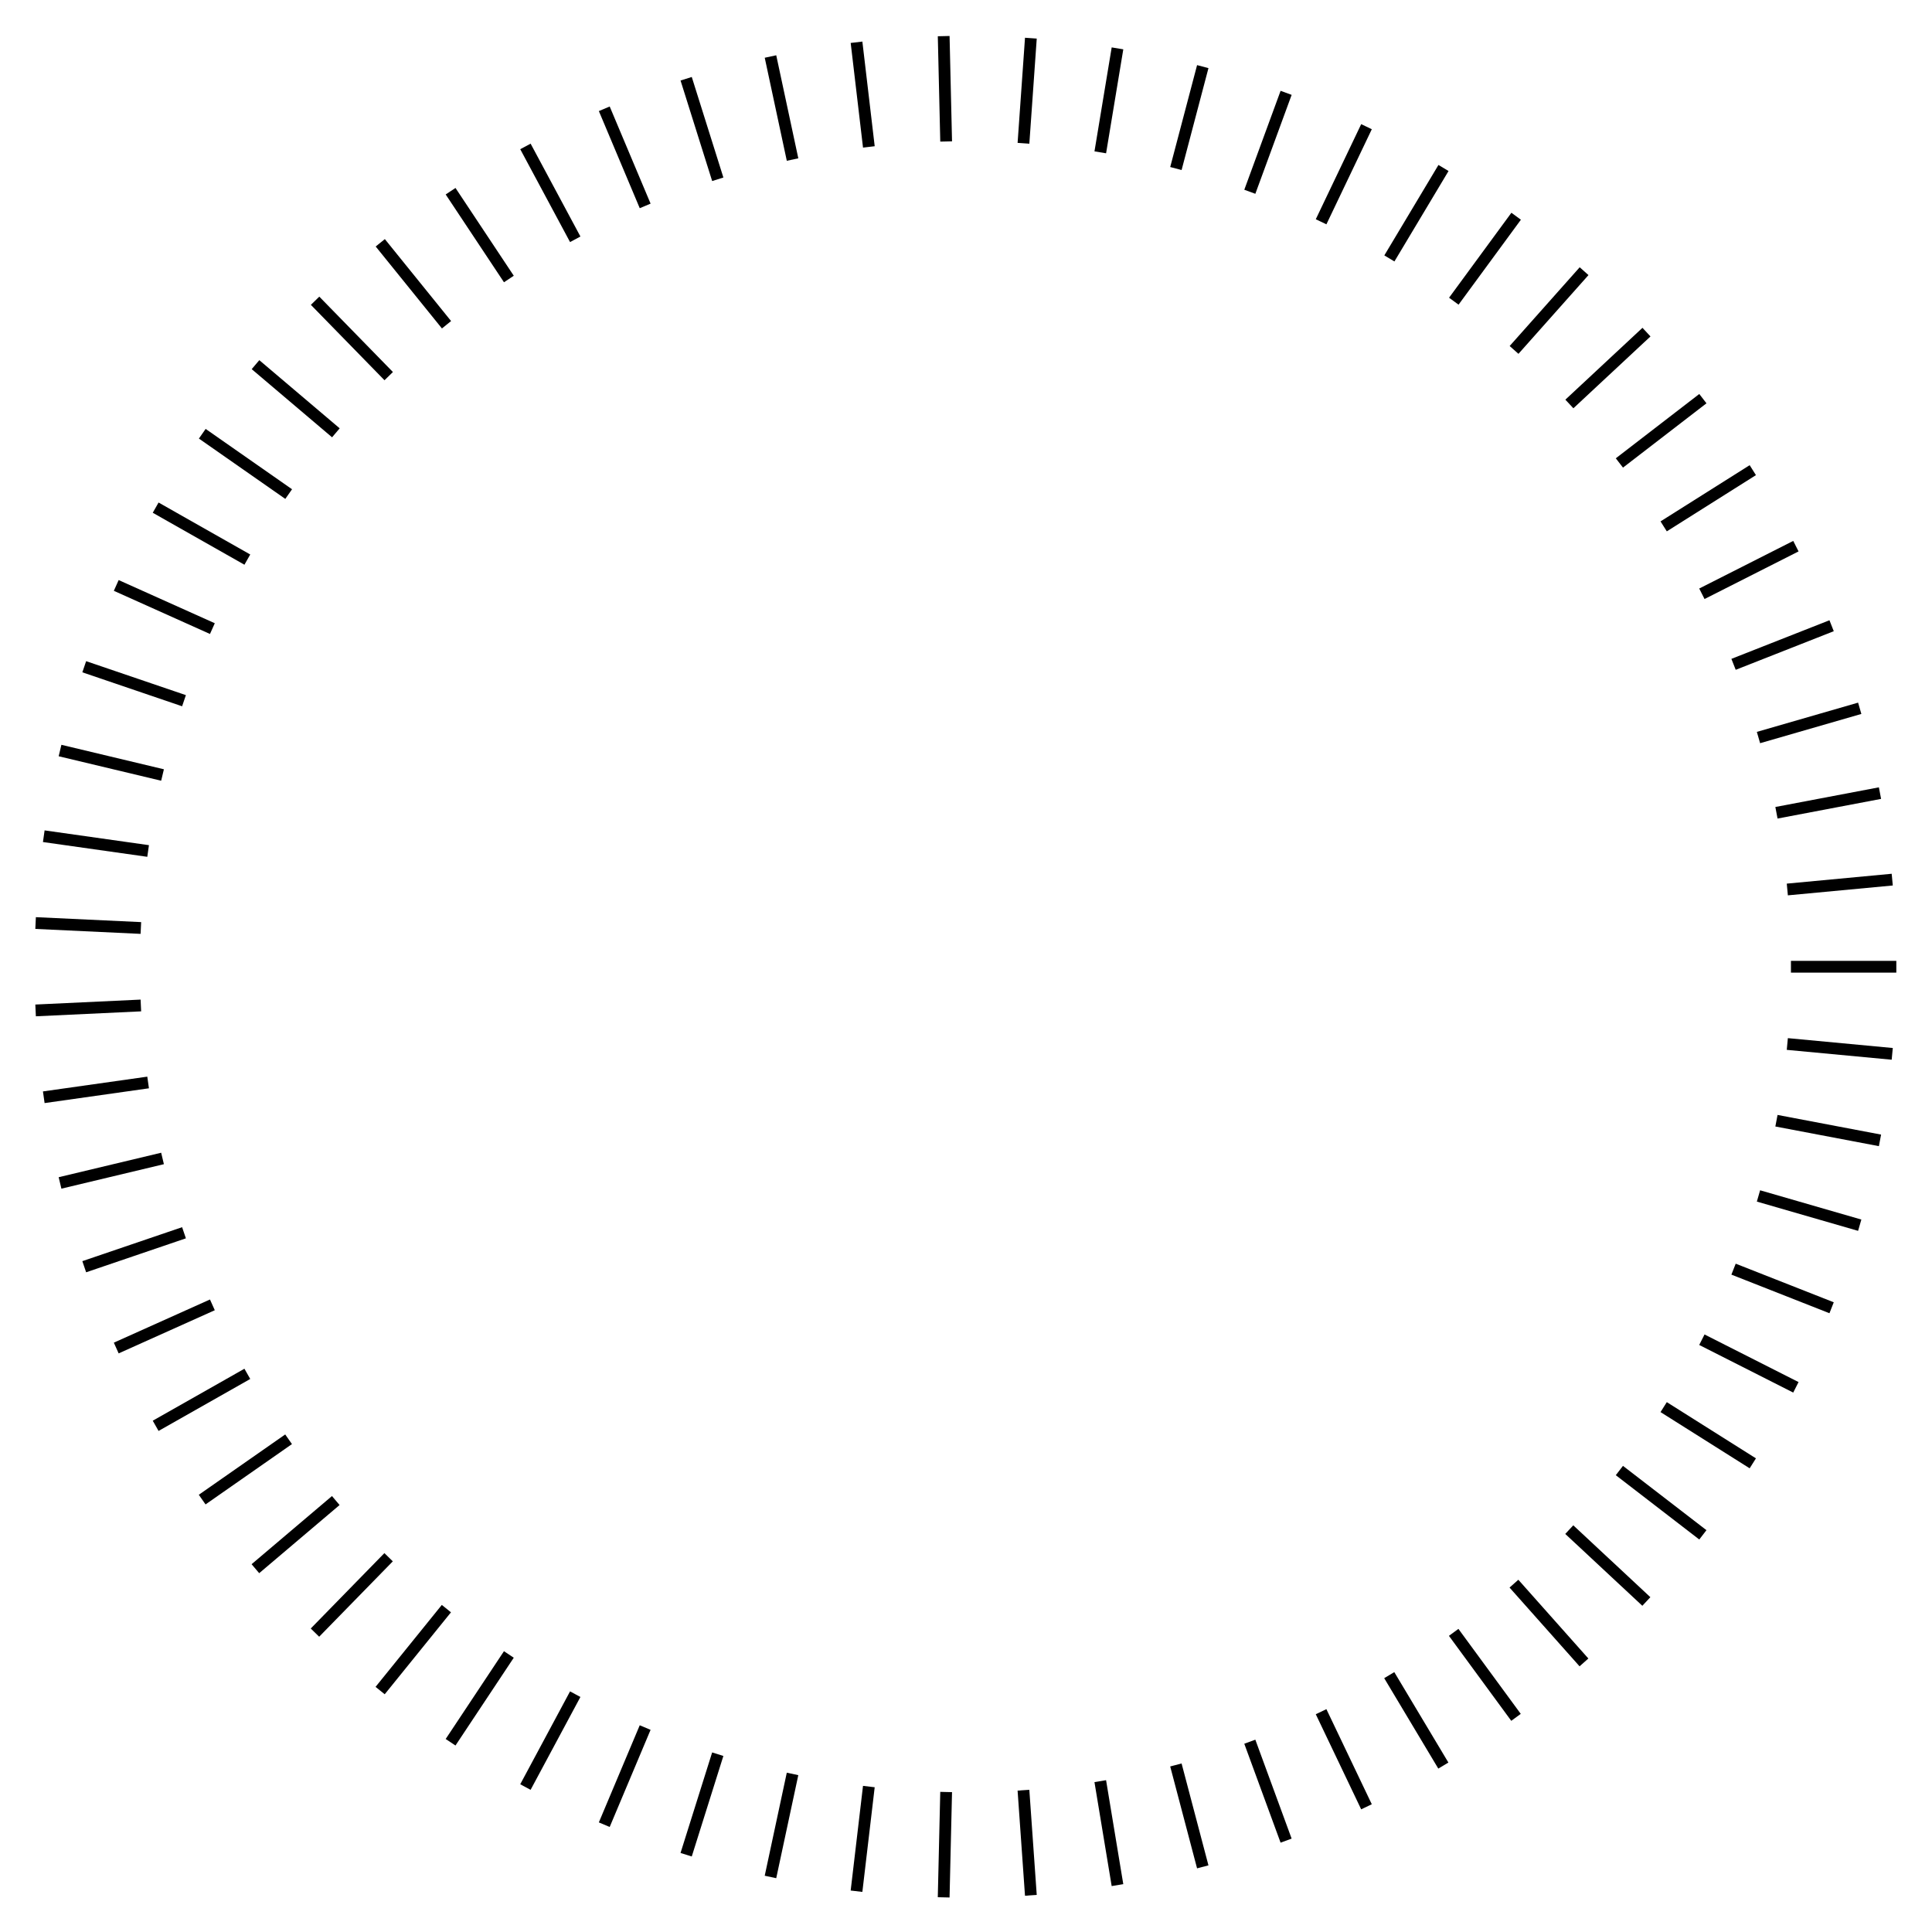
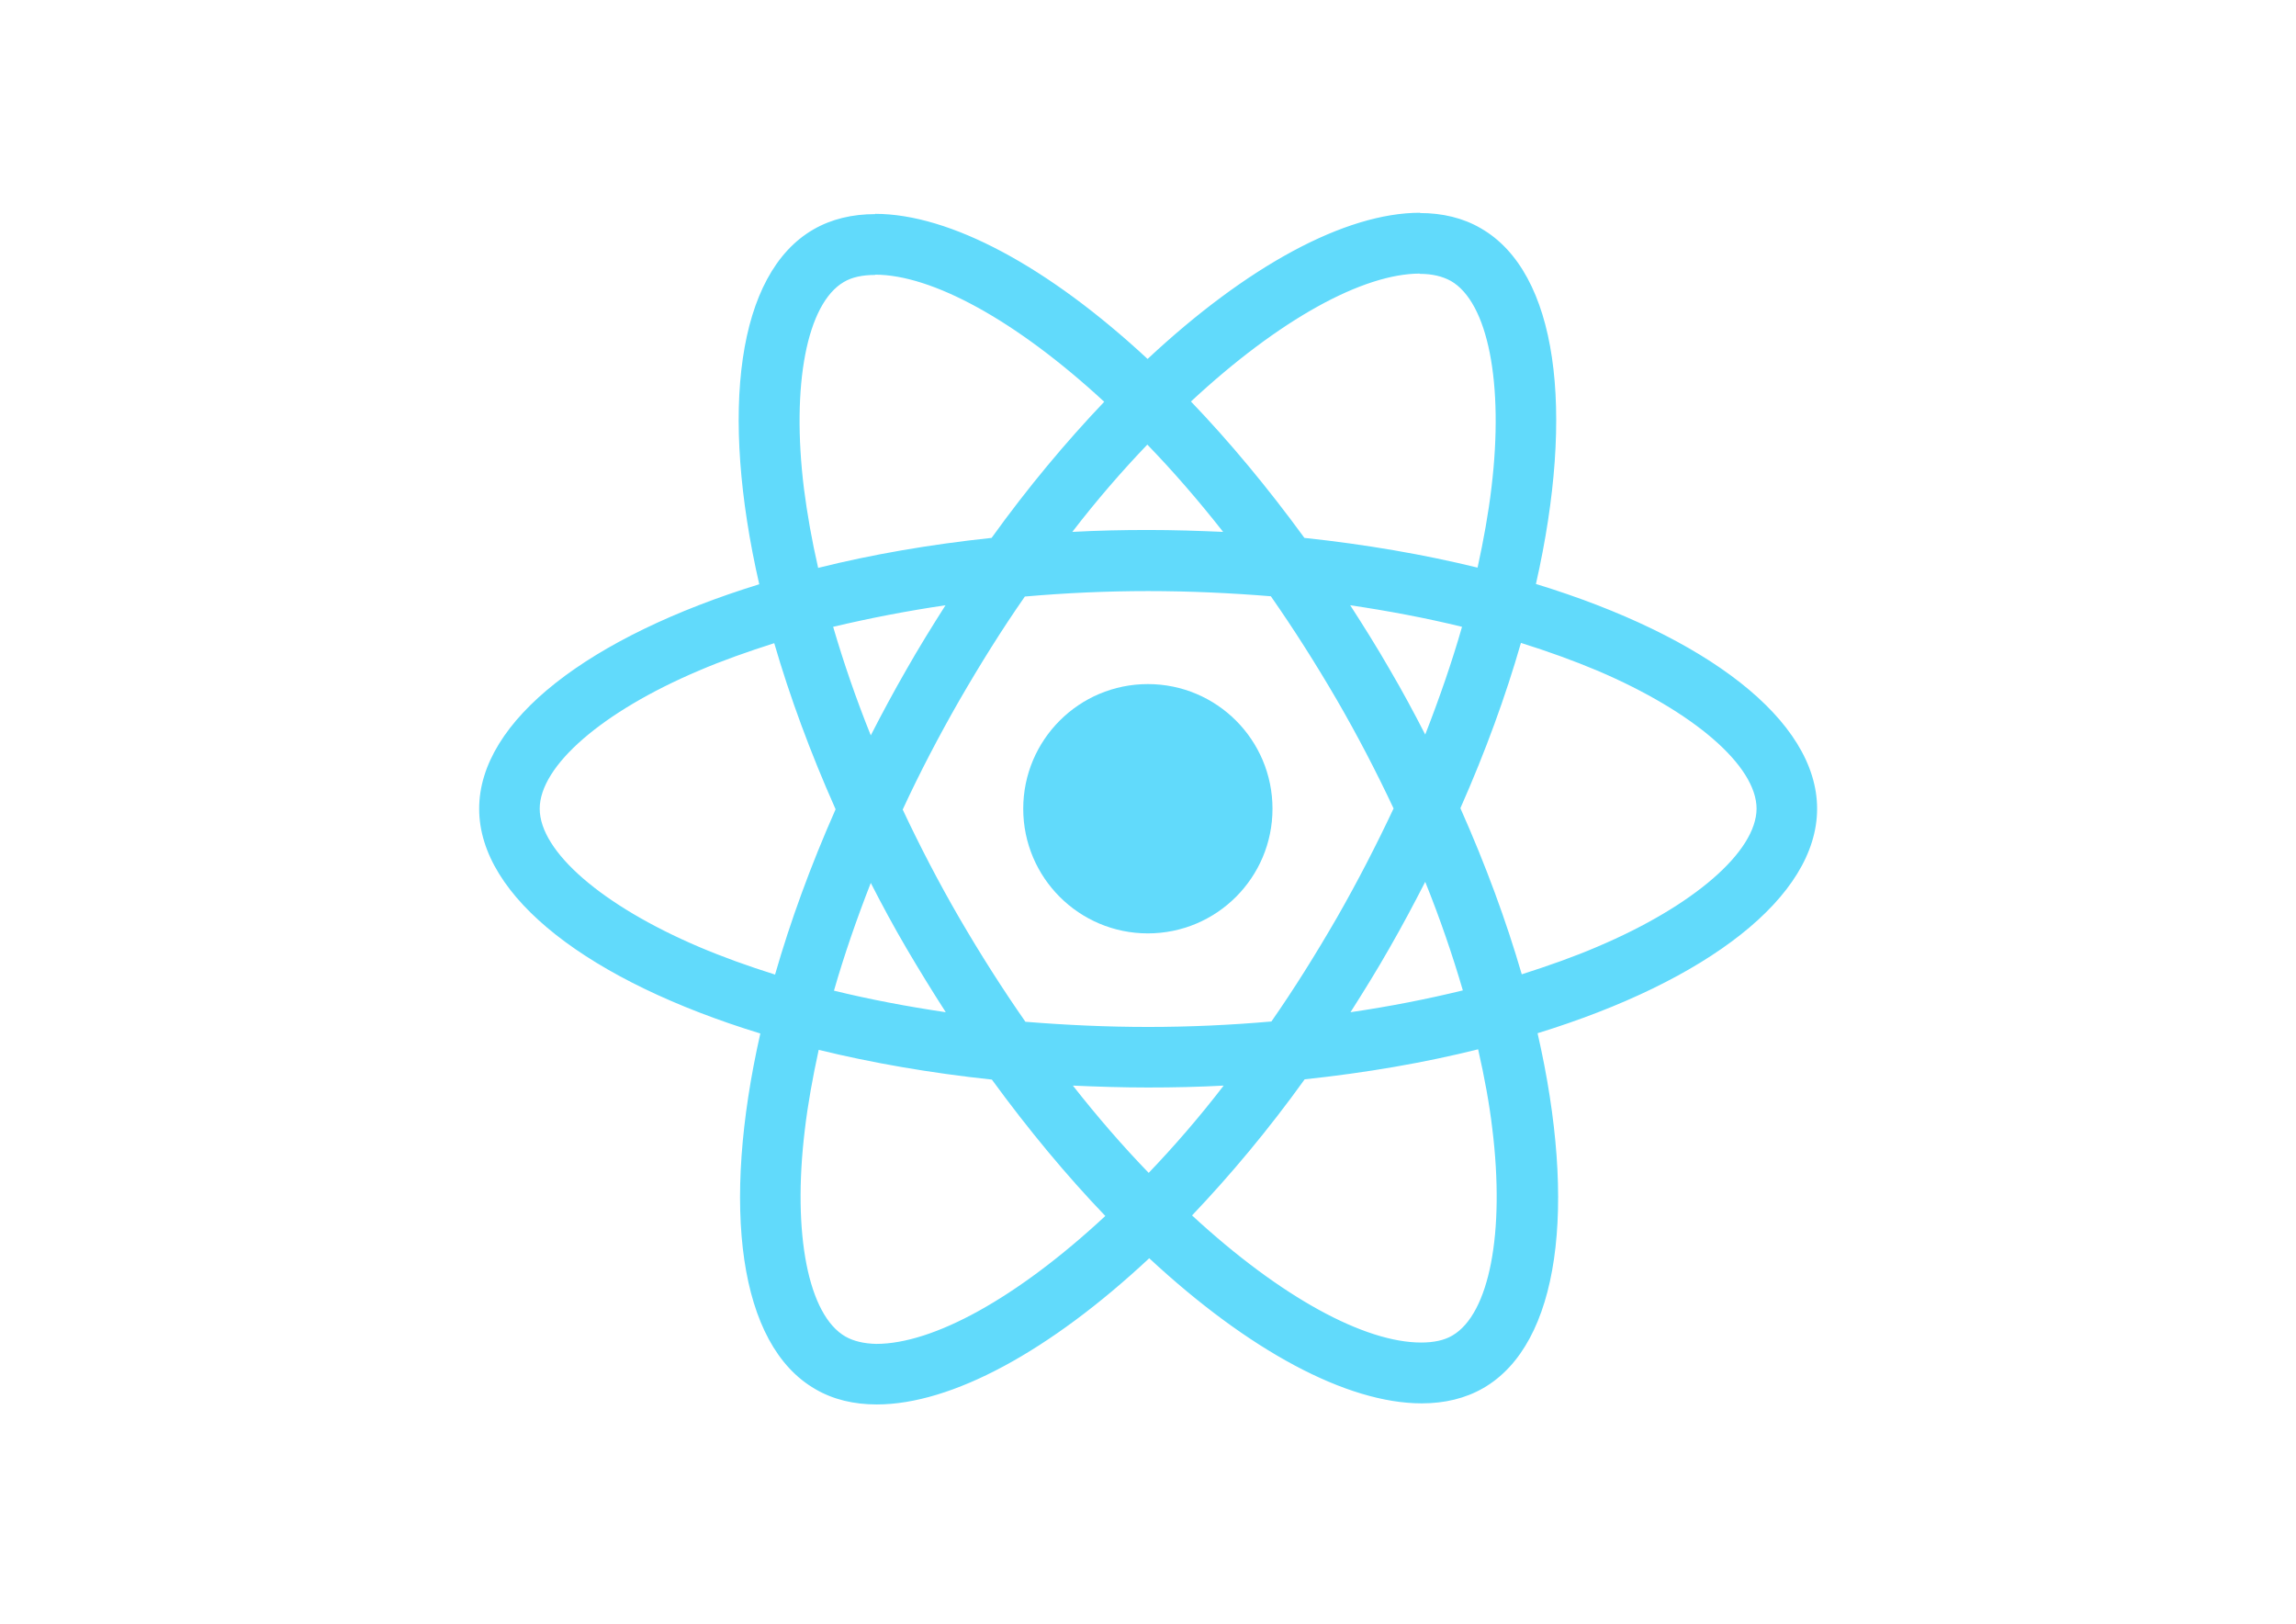
- <svg xmlns="http://www.w3.org/2000/svg" xmlns:xlink="http://www.w3.org/1999/xlink" width="165px" height="165px" viewBox="0 0 165 165">
-   <g transform="translate(82.453 82.563)">
-     <g id="t32">
-       <g id="t16">
-         <g id="t8">
-           <g id="t4">
-             <g id="t3">
-               <rect x="70.5" y="-0.502" width="9" height="1.005" id="t" />
-               <use xlink:href="#t" transform="rotate(5.37)" />
-               <use xlink:href="#t" transform="rotate(10.75)" />
-             </g>
-             <use xlink:href="#t" transform="rotate(16.12)" />
-           </g>
-           <use xlink:href="#t4" transform="rotate(21.49)" />
-         </g>
-         <use xlink:href="#t8" transform="rotate(42.99)" />
-       </g>
-       <use xlink:href="#t16" transform="rotate(85.97)" />
-     </g>
-     <use xlink:href="#t32" transform="rotate(171.94)" />
-     <use xlink:href="#t3" transform="rotate(343.88)" />
+ <svg xmlns="http://www.w3.org/2000/svg" viewBox="0 0 841.9 595.3">
+   <g fill="#61DAFB">
+     <path d="M666.3 296.5c0-32.5-40.7-63.3-103.1-82.4 14.4-63.6 8-114.2-20.2-130.4-6.5-3.8-14.1-5.6-22.4-5.6v22.3c4.6 0 8.3.9 11.4 2.6 13.6 7.8 19.5 37.5 14.9 75.7-1.1 9.4-2.9 19.3-5.1 29.4-19.6-4.8-41-8.5-63.5-10.9-13.5-18.5-27.5-35.3-41.6-50 32.6-30.3 63.2-46.9 84-46.9V78c-27.5 0-63.5 19.6-99.9 53.6-36.4-33.8-72.4-53.2-99.9-53.2v22.3c20.7 0 51.4 16.5 84 46.6-14 14.7-28 31.4-41.3 49.9-22.6 2.4-44 6.1-63.6 11-2.3-10-4-19.7-5.2-29-4.7-38.2 1.1-67.9 14.6-75.8 3-1.8 6.9-2.6 11.5-2.6V78.5c-8.4 0-16 1.8-22.6 5.6-28.1 16.2-34.4 66.7-19.9 130.1-62.2 19.2-102.7 49.9-102.7 82.3 0 32.5 40.7 63.3 103.1 82.4-14.4 63.6-8 114.2 20.2 130.4 6.5 3.8 14.1 5.6 22.5 5.6 27.5 0 63.5-19.6 99.9-53.6 36.4 33.8 72.4 53.2 99.9 53.2 8.4 0 16-1.8 22.6-5.6 28.1-16.2 34.4-66.7 19.9-130.1 62-19.1 102.5-49.9 102.5-82.3zm-130.2-66.7c-3.7 12.9-8.3 26.2-13.5 39.5-4.1-8-8.4-16-13.1-24-4.6-8-9.5-15.8-14.4-23.4 14.2 2.1 27.9 4.7 41 7.9zm-45.8 106.5c-7.8 13.5-15.8 26.3-24.1 38.2-14.9 1.3-30 2-45.2 2-15.1 0-30.2-.7-45-1.9-8.3-11.9-16.4-24.6-24.2-38-7.6-13.1-14.5-26.4-20.8-39.8 6.2-13.4 13.2-26.8 20.7-39.9 7.8-13.5 15.8-26.3 24.1-38.2 14.9-1.3 30-2 45.2-2 15.1 0 30.2.7 45 1.9 8.3 11.9 16.4 24.6 24.2 38 7.6 13.1 14.5 26.4 20.8 39.8-6.3 13.4-13.2 26.8-20.7 39.9zm32.3-13c5.4 13.4 10 26.8 13.8 39.8-13.1 3.2-26.9 5.9-41.2 8 4.9-7.7 9.8-15.6 14.4-23.7 4.6-8 8.9-16.1 13-24.1zM421.2 430c-9.3-9.6-18.6-20.3-27.8-32 9 .4 18.2.7 27.5.7 9.4 0 18.7-.2 27.8-.7-9 11.7-18.3 22.4-27.5 32zm-74.4-58.9c-14.2-2.1-27.9-4.7-41-7.9 3.7-12.9 8.3-26.2 13.5-39.5 4.1 8 8.4 16 13.1 24 4.7 8 9.5 15.8 14.4 23.4zM420.7 163c9.3 9.6 18.6 20.3 27.8 32-9-.4-18.2-.7-27.5-.7-9.4 0-18.7.2-27.8.7 9-11.7 18.3-22.4 27.5-32zm-74 58.9c-4.9 7.7-9.8 15.6-14.4 23.7-4.6 8-8.9 16-13 24-5.4-13.4-10-26.8-13.8-39.8 13.1-3.1 26.9-5.8 41.2-7.9zm-90.5 125.2c-35.4-15.1-58.3-34.9-58.3-50.6 0-15.7 22.9-35.6 58.3-50.6 8.6-3.7 18-7 27.7-10.1 5.7 19.6 13.2 40 22.5 60.9-9.2 20.8-16.6 41.1-22.2 60.6-9.9-3.1-19.3-6.5-28-10.2zM310 490c-13.6-7.8-19.5-37.5-14.9-75.7 1.1-9.4 2.9-19.3 5.1-29.4 19.6 4.8 41 8.5 63.5 10.9 13.5 18.5 27.5 35.3 41.6 50-32.6 30.3-63.2 46.9-84 46.9-4.5-.1-8.3-1-11.3-2.7zm237.2-76.2c4.7 38.2-1.1 67.9-14.6 75.8-3 1.8-6.9 2.6-11.5 2.6-20.7 0-51.4-16.5-84-46.6 14-14.7 28-31.4 41.3-49.9 22.6-2.4 44-6.1 63.6-11 2.3 10.1 4.1 19.8 5.2 29.1zm38.5-66.7c-8.6 3.7-18 7-27.7 10.1-5.7-19.6-13.2-40-22.5-60.9 9.2-20.8 16.6-41.1 22.2-60.6 9.9 3.1 19.3 6.5 28.1 10.2 35.4 15.1 58.3 34.9 58.3 50.6-.1 15.7-23 35.6-58.4 50.6zM320.8 78.4z" />
+     <circle cx="420.9" cy="296.5" r="45.7" />
+     <path d="M520.5 78.1z" />
  </g>
</svg>
